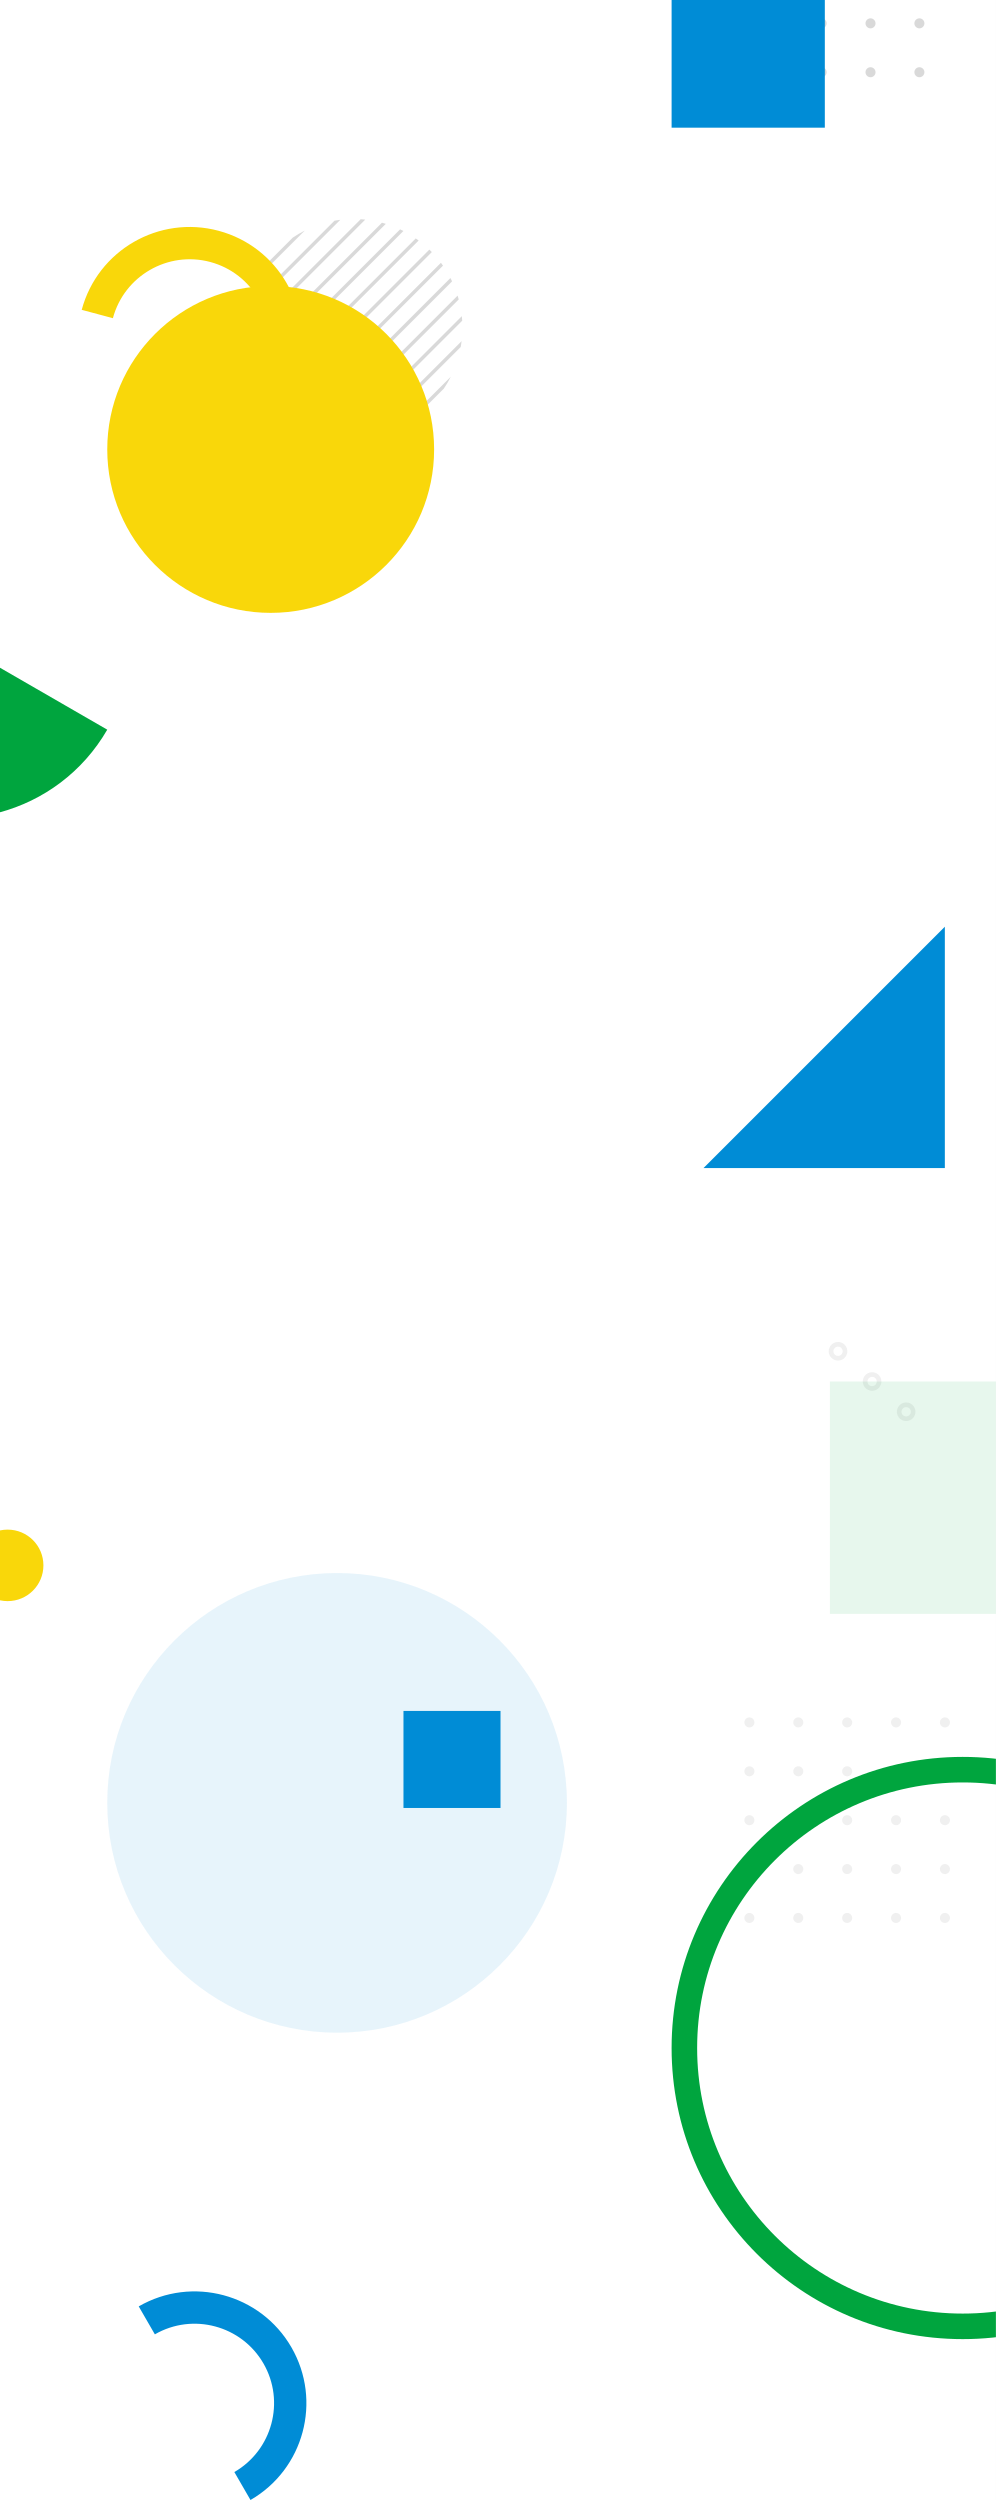
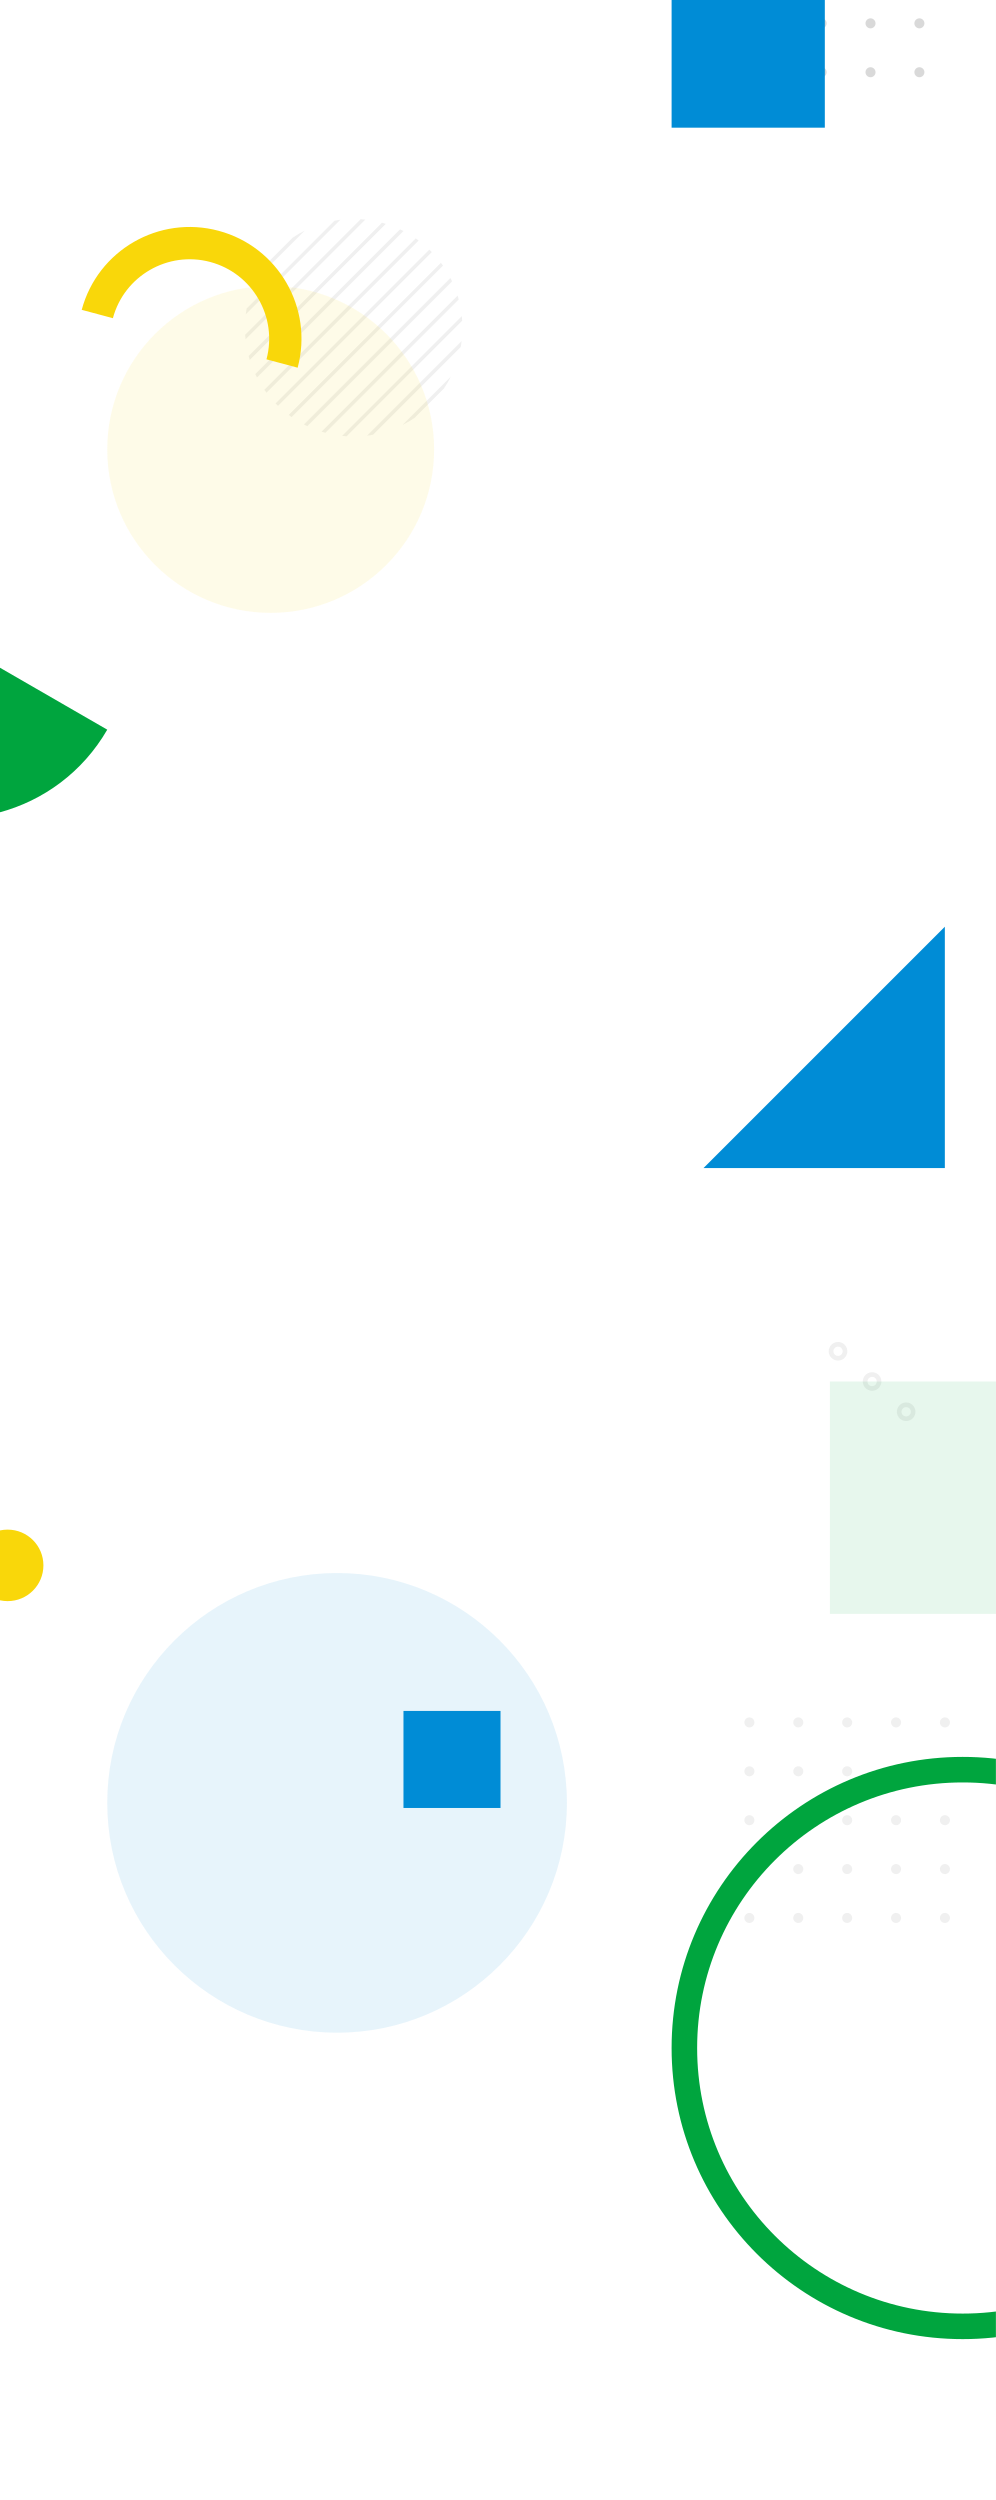
- <svg xmlns="http://www.w3.org/2000/svg" width="390" height="979" viewBox="3859 -19196 390 979">
+ <svg xmlns="http://www.w3.org/2000/svg" width="390" height="979" viewBox="3936 -19341 390 979">
  <defs>
-     <clipPath id="clip-d14f7afe">
+     <clipPath id="clip-15e8e398">
      <rect x="0" y="0" width="390" height="979" transform="matrix(1,0,0,1,525,0)" fill="none" stroke="#707070" stroke-width="1" />
    </clipPath>
-     <clipPath id="clip-bea8aaac">
+     <clipPath id="clip-5f08c6ee">
      <rect x="0" y="0" width="80.5" height="80.5" fill="#d9d9d9" fill-rule="evenodd" />
    </clipPath>
-     <clipPath id="clip-64059863">
+     <clipPath id="clip-8ee5b4b8">
      <rect x="0" y="0" width="39.187" height="23.253" fill="#d9d9d9" fill-rule="evenodd" />
    </clipPath>
-     <clipPath id="clip-33dbfd40">
+     <clipPath id="clip-1b679e25">
      <rect x="0" y="0" width="80.5" height="80.5" fill="#d9d9d9" fill-rule="evenodd" />
    </clipPath>
-     <clipPath id="clip-871df463">
+     <clipPath id="clip-4cd3c130">
      <rect x="0" y="0" width="85" height="85" fill="#d9d9d9" fill-rule="evenodd" />
    </clipPath>
-     <clipPath id="clip-615eb0c8">
+     <clipPath id="clip-81176661">
      <rect x="0" y="0" width="139.166" height="69.583" fill="#00a53e" fill-rule="evenodd" />
    </clipPath>
-     <clipPath id="clip-3cfc9060">
+     <clipPath id="clip-f6d87ca9">
      <rect x="0" y="0" width="87.544" height="43.772" fill="#f9d70a" fill-rule="evenodd" />
    </clipPath>
-     <clipPath id="clip-d14f7afe">
+     <clipPath id="clip-15e8e398">
      <rect x="0" y="0" width="390" height="979" transform="matrix(1,0,0,1,525,0)" fill="none" stroke="#707070" stroke-width="1" />
    </clipPath>
-     <clipPath id="clip-bea8aaac">
+     <clipPath id="clip-5f08c6ee">
      <rect x="0" y="0" width="80.5" height="80.5" fill="#d9d9d9" fill-rule="evenodd" />
    </clipPath>
-     <clipPath id="clip-64059863">
+     <clipPath id="clip-8ee5b4b8">
      <rect x="0" y="0" width="39.187" height="23.253" fill="#d9d9d9" fill-rule="evenodd" />
    </clipPath>
-     <clipPath id="clip-33dbfd40">
+     <clipPath id="clip-1b679e25">
      <rect x="0" y="0" width="80.5" height="80.5" fill="#d9d9d9" fill-rule="evenodd" />
    </clipPath>
-     <clipPath id="clip-871df463">
+     <clipPath id="clip-4cd3c130">
      <rect x="0" y="0" width="85" height="85" fill="#d9d9d9" fill-rule="evenodd" />
    </clipPath>
-     <clipPath id="clip-615eb0c8">
+     <clipPath id="clip-81176661">
      <rect x="0" y="0" width="139.166" height="69.583" fill="#00a53e" fill-rule="evenodd" />
    </clipPath>
-     <clipPath id="clip-3cfc9060">
+     <clipPath id="clip-f6d87ca9">
      <rect x="0" y="0" width="87.544" height="43.772" fill="#f9d70a" fill-rule="evenodd" />
    </clipPath>
  </defs>
  <g>
-     <rect x="0" y="0" width="390" height="979" transform="matrix(1,0,0,1,3859,-19196)" fill="#ffffff" fill-rule="evenodd" />
-     <g transform="matrix(1,0,0,1,3334,-19196)" clip-path="url(#clip-d14f7afe)">
+     <rect x="0" y="0" width="390" height="979" transform="matrix(1,0,0,1,3936,-19341)" fill="#ffffff" fill-rule="evenodd" />
+     <g transform="matrix(1,0,0,1,3411,-19341)" clip-path="url(#clip-15e8e398)">
      <g transform="matrix(0,-1,1,0,816.5005,753.0352)" fill="none" opacity="0.4">
-         <g clip-path="url(#clip-bea8aaac)">
+         <g clip-path="url(#clip-5f08c6ee)">
          <path d="M 0.575 264.872 C -0.191 265.639 -0.192 266.882 0.575 267.649 C 1.342 268.415 2.585 268.415 3.352 267.649 C 4.119 266.882 4.119 265.639 3.352 264.872 C 2.585 264.105 1.342 264.105 0.575 264.872" transform="matrix(1,0,0,1,-0.00008876084,-187.7238)" fill="#d9d9d9" fill-rule="evenodd" />
          <path d="M 66.65 264.872 C 65.883 265.639 65.883 266.882 66.65 267.649 C 67.417 268.416 68.66 268.416 69.427 267.649 C 70.193 266.882 70.193 265.639 69.427 264.872 C 68.66 264.105 67.417 264.105 66.65 264.872" transform="matrix(1,0,0,1,-46.93134,-187.7238)" fill="#d9d9d9" fill-rule="evenodd" />
          <path d="M 0.575 198.798 C -0.192 199.565 -0.192 200.808 0.575 201.575 C 1.342 202.342 2.585 202.342 3.352 201.575 C 4.118 200.808 4.118 199.565 3.352 198.798 C 2.585 198.031 1.342 198.031 0.575 198.798" transform="matrix(1,0,0,1,0.0001775562,-140.793)" fill="#d9d9d9" fill-rule="evenodd" />
          <path d="M 132.724 264.872 C 131.958 265.639 131.958 266.882 132.724 267.649 C 133.491 268.416 134.734 268.416 135.501 267.649 C 136.268 266.882 136.268 265.639 135.501 264.872 C 134.735 264.105 133.491 264.106 132.724 264.872" transform="matrix(1,0,0,1,-93.86267,-187.724)" fill="#d9d9d9" fill-rule="evenodd" />
          <path d="M 66.65 198.798 C 65.884 199.565 65.884 200.808 66.65 201.575 C 67.417 202.341 68.66 202.341 69.427 201.575 C 70.194 200.808 70.194 199.565 69.427 198.798 C 68.66 198.031 67.417 198.031 66.65 198.798" transform="matrix(1,0,0,1,-46.93187,-140.793)" fill="#d9d9d9" fill-rule="evenodd" />
          <path d="M 0.576 132.723 C -0.19 133.49 -0.191 134.733 0.576 135.5 C 1.343 136.267 2.586 136.267 3.353 135.5 C 4.12 134.733 4.12 133.49 3.353 132.723 C 2.586 131.957 1.343 131.957 0.576 132.723" transform="matrix(1,0,0,1,-0.0007990454,-93.86195)" fill="#d9d9d9" fill-rule="evenodd" />
          <path d="M 198.798 264.872 C 198.031 265.639 198.031 266.882 198.798 267.649 C 199.565 268.416 200.808 268.416 201.575 267.649 C 202.341 266.882 202.341 265.639 201.575 264.872 C 200.808 264.106 199.565 264.106 198.798 264.872" transform="matrix(1,0,0,1,-140.793,-187.7243)" fill="#d9d9d9" fill-rule="evenodd" />
          <path d="M 132.724 198.798 C 131.958 199.565 131.957 200.808 132.724 201.575 C 133.491 202.342 134.734 202.342 135.501 201.575 C 136.268 200.808 136.268 199.565 135.501 198.798 C 134.734 198.031 133.491 198.031 132.724 198.798" transform="matrix(1,0,0,1,-93.86241,-140.793)" fill="#d9d9d9" fill-rule="evenodd" />
          <path d="M 66.65 132.724 C 65.883 133.491 65.883 134.734 66.65 135.501 C 67.417 136.268 68.66 136.268 69.427 135.501 C 70.193 134.734 70.193 133.491 69.427 132.724 C 68.66 131.958 67.417 131.958 66.65 132.724" transform="matrix(1,0,0,1,-46.93134,-93.86267)" fill="#d9d9d9" fill-rule="evenodd" />
          <path d="M 0.576 66.649 C -0.191 67.416 -0.191 68.66 0.576 69.426 C 1.343 70.193 2.586 70.193 3.353 69.426 C 4.119 68.66 4.119 67.416 3.353 66.649 C 2.586 65.883 1.343 65.883 0.576 66.649" transform="matrix(1,0,0,1,-0.0005326938,-46.93116)" fill="#d9d9d9" fill-rule="evenodd" />
          <path d="M 264.871 264.872 C 264.104 265.639 264.104 266.882 264.871 267.649 C 265.638 268.416 266.881 268.416 267.648 267.649 C 268.414 266.882 268.414 265.639 267.648 264.872 C 266.881 264.106 265.638 264.106 264.871 264.872" transform="matrix(1,0,0,1,-187.7231,-187.7243)" fill="#d9d9d9" fill-rule="evenodd" />
          <path d="M 198.798 198.798 C 198.031 199.565 198.031 200.808 198.798 201.575 C 199.565 202.342 200.808 202.342 201.575 201.575 C 202.341 200.808 202.341 199.565 201.575 198.798 C 200.808 198.031 199.565 198.032 198.798 198.798" transform="matrix(1,0,0,1,-140.793,-140.7932)" fill="#d9d9d9" fill-rule="evenodd" />
          <path d="M 132.724 132.724 C 131.957 133.491 131.957 134.734 132.724 135.501 C 133.491 136.267 134.734 136.267 135.501 135.501 C 136.267 134.734 136.267 133.491 135.501 132.724 C 134.734 131.957 133.491 131.957 132.724 132.724" transform="matrix(1,0,0,1,-93.86215,-93.86215)" fill="#d9d9d9" fill-rule="evenodd" />
          <path d="M 66.65 66.649 C 65.884 67.416 65.884 68.66 66.65 69.426 C 67.417 70.193 68.66 70.193 69.427 69.426 C 70.194 68.66 70.194 67.416 69.427 66.649 C 68.66 65.883 67.417 65.883 66.65 66.649" transform="matrix(1,0,0,1,-46.93187,-46.93116)" fill="#d9d9d9" fill-rule="evenodd" />
          <path d="M 0.576 0.575 C -0.191 1.342 -0.191 2.585 0.576 3.352 C 1.343 4.119 2.586 4.119 3.353 3.352 C 4.119 2.585 4.119 1.342 3.353 0.575 C 2.586 -0.192 1.343 -0.192 0.576 0.575" transform="matrix(1,0,0,1,-0.0005326938,0.0001775562)" fill="#d9d9d9" fill-rule="evenodd" />
          <path d="M 264.871 198.798 C 264.104 199.565 264.104 200.808 264.871 201.575 C 265.638 202.342 266.881 202.342 267.648 201.575 C 268.414 200.808 268.414 199.565 267.648 198.798 C 266.881 198.032 265.638 198.032 264.871 198.798" transform="matrix(1,0,0,1,-187.7231,-140.7935)" fill="#d9d9d9" fill-rule="evenodd" />
          <path d="M 198.798 132.723 C 198.032 133.49 198.032 134.733 198.798 135.5 C 199.565 136.267 200.808 136.267 201.575 135.5 C 202.342 134.733 202.342 133.49 201.575 132.723 C 200.808 131.956 199.565 131.956 198.798 132.723" transform="matrix(1,0,0,1,-140.7935,-93.86143)" fill="#d9d9d9" fill-rule="evenodd" />
          <path d="M 132.725 66.649 C 131.958 67.416 131.958 68.66 132.725 69.426 C 133.492 70.193 134.735 70.193 135.502 69.426 C 136.268 68.659 136.268 67.416 135.502 66.649 C 134.735 65.883 133.492 65.883 132.725 66.649" transform="matrix(1,0,0,1,-93.86285,-46.93116)" fill="#d9d9d9" fill-rule="evenodd" />
          <path d="M 66.65 0.575 C 65.883 1.342 65.883 2.585 66.65 3.352 C 67.417 4.119 68.66 4.119 69.427 3.352 C 70.193 2.585 70.193 1.342 69.427 0.575 C 68.66 -0.191 67.417 -0.191 66.65 0.575" transform="matrix(1,0,0,1,-46.93134,-0.0003551375)" fill="#d9d9d9" fill-rule="evenodd" />
          <path d="M 264.872 132.723 C 264.105 133.49 264.105 134.733 264.872 135.5 C 265.639 136.267 266.882 136.267 267.649 135.5 C 268.415 134.733 268.415 133.49 267.649 132.723 C 266.882 131.956 265.639 131.956 264.872 132.723" transform="matrix(1,0,0,1,-187.7238,-93.86143)" fill="#d9d9d9" fill-rule="evenodd" />
          <path d="M 198.798 66.649 C 198.032 67.416 198.032 68.659 198.798 69.426 C 199.565 70.192 200.808 70.192 201.575 69.426 C 202.342 68.659 202.342 67.416 201.575 66.649 C 200.809 65.882 199.565 65.882 198.798 66.649" transform="matrix(1,0,0,1,-140.7935,-46.93063)" fill="#d9d9d9" fill-rule="evenodd" />
          <path d="M 132.724 0.575 C 131.958 1.342 131.958 2.585 132.724 3.352 C 133.491 4.119 134.734 4.119 135.501 3.352 C 136.268 2.585 136.268 1.342 135.501 0.575 C 134.734 -0.191 133.491 -0.191 132.724 0.575" transform="matrix(1,0,0,1,-93.86267,-0.0003551375)" fill="#d9d9d9" fill-rule="evenodd" />
          <path d="M 264.872 66.649 C 264.105 67.416 264.105 68.659 264.872 69.426 C 265.639 70.193 266.882 70.193 267.649 69.426 C 268.415 68.659 268.415 67.416 267.649 66.649 C 266.882 65.883 265.639 65.882 264.872 66.649" transform="matrix(1,0,0,1,-187.7238,-46.93089)" fill="#d9d9d9" fill-rule="evenodd" />
          <path d="M 198.798 0.575 C 198.032 1.342 198.031 2.585 198.798 3.352 C 199.565 4.119 200.808 4.119 201.575 3.352 C 202.342 2.585 202.342 1.342 201.575 0.575 C 200.808 -0.191 199.565 -0.191 198.798 0.575" transform="matrix(1,0,0,1,-140.7932,-0.0003551375)" fill="#d9d9d9" fill-rule="evenodd" />
          <path d="M 264.872 0.575 C 264.105 1.342 264.105 2.585 264.872 3.352 C 265.639 4.118 266.882 4.118 267.649 3.352 C 268.416 2.585 268.416 1.342 267.649 0.575 C 266.882 -0.192 265.639 -0.192 264.872 0.575" transform="matrix(1,0,0,1,-187.7239,0.0001775562)" fill="#d9d9d9" fill-rule="evenodd" />
        </g>
      </g>
      <g transform="matrix(0.9659258,0.258819,-0.258819,0.9659258,850.5959,524.6982)" fill="none" opacity="0.4">
-         <g fill="none" clip-path="url(#clip-64059863)">
+         <g fill="none" clip-path="url(#clip-8ee5b4b8)">
          <path d="M 89.658 50.772 C 90.172 51.029 90.726 51.159 91.284 51.159 C 91.671 51.159 92.06 51.096 92.437 50.971 C 93.36 50.663 94.108 50.015 94.543 49.146 C 95.441 47.351 94.712 45.159 92.917 44.261 C 91.122 43.362 88.931 44.092 88.032 45.887 C 87.134 47.682 87.863 49.873 89.658 50.772 M 89.66 46.702 C 89.979 46.065 90.623 45.696 91.29 45.696 C 91.564 45.696 91.842 45.758 92.102 45.889 C 93 46.338 93.364 47.434 92.915 48.331 C 92.697 48.766 92.324 49.09 91.862 49.243 C 91.401 49.397 90.907 49.361 90.473 49.144 C 89.575 48.695 89.211 47.599 89.66 46.702" transform="matrix(1,0,0,1,-71.69422,-35.88998)" fill="#d9d9d9" fill-rule="evenodd" />
          <path d="M 182.377 90.232 C 182.07 89.31 181.422 88.562 180.552 88.127 C 178.757 87.228 176.566 87.957 175.667 89.752 C 174.769 91.547 175.498 93.739 177.293 94.637 C 177.807 94.894 178.361 95.024 178.919 95.024 C 179.306 95.024 179.694 94.962 180.072 94.836 C 180.995 94.529 181.743 93.881 182.178 93.011 C 182.613 92.142 182.684 91.155 182.377 90.232 M 180.55 92.196 C 180.333 92.631 179.959 92.955 179.498 93.109 C 179.036 93.262 178.543 93.227 178.108 93.01 C 177.21 92.56 176.846 91.465 177.295 90.567 C 177.614 89.93 178.258 89.562 178.926 89.562 C 179.199 89.562 179.477 89.624 179.737 89.754 C 180.172 89.972 180.496 90.346 180.65 90.807 C 180.803 91.268 180.768 91.762 180.55 92.196" transform="matrix(1,0,0,1,-143.3781,-71.77119)" fill="#d9d9d9" fill-rule="evenodd" />
          <path d="M 2.013 6.897 C 2.527 7.154 3.081 7.284 3.639 7.284 C 4.026 7.284 4.415 7.222 4.792 7.096 C 5.715 6.789 6.463 6.141 6.898 5.272 C 7.796 3.476 7.067 1.285 5.272 0.387 C 4.403 -0.049 3.415 -0.119 2.493 0.188 C 1.57 0.495 0.823 1.143 0.387 2.013 C -0.048 2.882 -0.118 3.869 0.189 4.792 C 0.496 5.714 1.144 6.462 2.013 6.897 M 2.015 2.827 C 2.232 2.393 2.606 2.069 3.068 1.915 C 3.257 1.852 3.451 1.821 3.644 1.821 C 3.923 1.821 4.201 1.886 4.457 2.014 C 5.355 2.464 5.72 3.559 5.27 4.457 C 5.053 4.891 4.679 5.216 4.218 5.369 C 3.756 5.523 3.263 5.487 2.828 5.27 C 2.393 5.052 2.069 4.678 1.916 4.217 C 1.762 3.756 1.797 3.262 2.015 2.827" transform="matrix(1,0,0,1,-0.000366582,0.0001010973)" fill="#d9d9d9" fill-rule="evenodd" />
        </g>
      </g>
      <g transform="matrix(0,-1,1,0,806.5,30.25)" fill="none">
-         <g clip-path="url(#clip-33dbfd40)">
+         <g clip-path="url(#clip-1b679e25)">
          <path d="M 0.575 264.872 C -0.191 265.639 -0.192 266.882 0.575 267.649 C 1.342 268.415 2.585 268.415 3.352 267.649 C 4.119 266.882 4.119 265.639 3.352 264.872 C 2.585 264.105 1.342 264.105 0.575 264.872" transform="matrix(1,0,0,1,-0.00008876084,-187.7238)" fill="#d9d9d9" fill-rule="evenodd" />
          <path d="M 66.65 264.872 C 65.883 265.639 65.883 266.882 66.65 267.649 C 67.417 268.416 68.66 268.416 69.427 267.649 C 70.193 266.882 70.193 265.639 69.427 264.872 C 68.66 264.105 67.417 264.105 66.65 264.872" transform="matrix(1,0,0,1,-46.93134,-187.7238)" fill="#d9d9d9" fill-rule="evenodd" />
          <path d="M 0.575 198.798 C -0.192 199.565 -0.192 200.808 0.575 201.575 C 1.342 202.342 2.585 202.342 3.352 201.575 C 4.118 200.808 4.118 199.565 3.352 198.798 C 2.585 198.031 1.342 198.031 0.575 198.798" transform="matrix(1,0,0,1,0.0001775562,-140.793)" fill="#d9d9d9" fill-rule="evenodd" />
          <path d="M 132.724 264.872 C 131.958 265.639 131.958 266.882 132.724 267.649 C 133.491 268.416 134.734 268.416 135.501 267.649 C 136.268 266.882 136.268 265.639 135.501 264.872 C 134.735 264.105 133.491 264.106 132.724 264.872" transform="matrix(1,0,0,1,-93.86267,-187.724)" fill="#d9d9d9" fill-rule="evenodd" />
          <path d="M 66.65 198.798 C 65.884 199.565 65.884 200.808 66.65 201.575 C 67.417 202.341 68.66 202.341 69.427 201.575 C 70.194 200.808 70.194 199.565 69.427 198.798 C 68.66 198.031 67.417 198.031 66.65 198.798" transform="matrix(1,0,0,1,-46.93187,-140.793)" fill="#d9d9d9" fill-rule="evenodd" />
          <path d="M 0.576 132.723 C -0.19 133.49 -0.191 134.733 0.576 135.5 C 1.343 136.267 2.586 136.267 3.353 135.5 C 4.12 134.733 4.12 133.49 3.353 132.723 C 2.586 131.957 1.343 131.957 0.576 132.723" transform="matrix(1,0,0,1,-0.0007990454,-93.86195)" fill="#d9d9d9" fill-rule="evenodd" />
          <path d="M 198.798 264.872 C 198.031 265.639 198.031 266.882 198.798 267.649 C 199.565 268.416 200.808 268.416 201.575 267.649 C 202.341 266.882 202.341 265.639 201.575 264.872 C 200.808 264.106 199.565 264.106 198.798 264.872" transform="matrix(1,0,0,1,-140.793,-187.7243)" fill="#d9d9d9" fill-rule="evenodd" />
          <path d="M 132.724 198.798 C 131.958 199.565 131.957 200.808 132.724 201.575 C 133.491 202.342 134.734 202.342 135.501 201.575 C 136.268 200.808 136.268 199.565 135.501 198.798 C 134.734 198.031 133.491 198.031 132.724 198.798" transform="matrix(1,0,0,1,-93.86241,-140.793)" fill="#d9d9d9" fill-rule="evenodd" />
          <path d="M 66.65 132.724 C 65.883 133.491 65.883 134.734 66.65 135.501 C 67.417 136.268 68.66 136.268 69.427 135.501 C 70.193 134.734 70.193 133.491 69.427 132.724 C 68.66 131.958 67.417 131.958 66.65 132.724" transform="matrix(1,0,0,1,-46.93134,-93.86267)" fill="#d9d9d9" fill-rule="evenodd" />
          <path d="M 0.576 66.649 C -0.191 67.416 -0.191 68.66 0.576 69.426 C 1.343 70.193 2.586 70.193 3.353 69.426 C 4.119 68.66 4.119 67.416 3.353 66.649 C 2.586 65.883 1.343 65.883 0.576 66.649" transform="matrix(1,0,0,1,-0.0005326938,-46.93116)" fill="#d9d9d9" fill-rule="evenodd" />
          <path d="M 264.871 264.872 C 264.104 265.639 264.104 266.882 264.871 267.649 C 265.638 268.416 266.881 268.416 267.648 267.649 C 268.414 266.882 268.414 265.639 267.648 264.872 C 266.881 264.106 265.638 264.106 264.871 264.872" transform="matrix(1,0,0,1,-187.7231,-187.7243)" fill="#d9d9d9" fill-rule="evenodd" />
          <path d="M 198.798 198.798 C 198.031 199.565 198.031 200.808 198.798 201.575 C 199.565 202.342 200.808 202.342 201.575 201.575 C 202.341 200.808 202.341 199.565 201.575 198.798 C 200.808 198.031 199.565 198.032 198.798 198.798" transform="matrix(1,0,0,1,-140.793,-140.7932)" fill="#d9d9d9" fill-rule="evenodd" />
          <path d="M 132.724 132.724 C 131.957 133.491 131.957 134.734 132.724 135.501 C 133.491 136.267 134.734 136.267 135.501 135.501 C 136.267 134.734 136.267 133.491 135.501 132.724 C 134.734 131.957 133.491 131.957 132.724 132.724" transform="matrix(1,0,0,1,-93.86215,-93.86215)" fill="#d9d9d9" fill-rule="evenodd" />
          <path d="M 66.65 66.649 C 65.884 67.416 65.884 68.66 66.65 69.426 C 67.417 70.193 68.66 70.193 69.427 69.426 C 70.194 68.66 70.194 67.416 69.427 66.649 C 68.66 65.883 67.417 65.883 66.65 66.649" transform="matrix(1,0,0,1,-46.93187,-46.93116)" fill="#d9d9d9" fill-rule="evenodd" />
          <path d="M 0.576 0.575 C -0.191 1.342 -0.191 2.585 0.576 3.352 C 1.343 4.119 2.586 4.119 3.353 3.352 C 4.119 2.585 4.119 1.342 3.353 0.575 C 2.586 -0.192 1.343 -0.192 0.576 0.575" transform="matrix(1,0,0,1,-0.0005326938,0.0001775562)" fill="#d9d9d9" fill-rule="evenodd" />
          <path d="M 264.871 198.798 C 264.104 199.565 264.104 200.808 264.871 201.575 C 265.638 202.342 266.881 202.342 267.648 201.575 C 268.414 200.808 268.414 199.565 267.648 198.798 C 266.881 198.032 265.638 198.032 264.871 198.798" transform="matrix(1,0,0,1,-187.7231,-140.7935)" fill="#d9d9d9" fill-rule="evenodd" />
          <path d="M 198.798 132.723 C 198.032 133.49 198.032 134.733 198.798 135.5 C 199.565 136.267 200.808 136.267 201.575 135.5 C 202.342 134.733 202.342 133.49 201.575 132.723 C 200.808 131.956 199.565 131.956 198.798 132.723" transform="matrix(1,0,0,1,-140.7935,-93.86143)" fill="#d9d9d9" fill-rule="evenodd" />
          <path d="M 132.725 66.649 C 131.958 67.416 131.958 68.66 132.725 69.426 C 133.492 70.193 134.735 70.193 135.502 69.426 C 136.268 68.659 136.268 67.416 135.502 66.649 C 134.735 65.883 133.492 65.883 132.725 66.649" transform="matrix(1,0,0,1,-93.86285,-46.93116)" fill="#d9d9d9" fill-rule="evenodd" />
          <path d="M 66.65 0.575 C 65.883 1.342 65.883 2.585 66.65 3.352 C 67.417 4.119 68.66 4.119 69.427 3.352 C 70.193 2.585 70.193 1.342 69.427 0.575 C 68.66 -0.191 67.417 -0.191 66.65 0.575" transform="matrix(1,0,0,1,-46.93134,-0.0003551375)" fill="#d9d9d9" fill-rule="evenodd" />
          <path d="M 264.872 132.723 C 264.105 133.49 264.105 134.733 264.872 135.5 C 265.639 136.267 266.882 136.267 267.649 135.5 C 268.415 134.733 268.415 133.49 267.649 132.723 C 266.882 131.956 265.639 131.956 264.872 132.723" transform="matrix(1,0,0,1,-187.7238,-93.86143)" fill="#d9d9d9" fill-rule="evenodd" />
          <path d="M 198.798 66.649 C 198.032 67.416 198.032 68.659 198.798 69.426 C 199.565 70.192 200.808 70.192 201.575 69.426 C 202.342 68.659 202.342 67.416 201.575 66.649 C 200.809 65.882 199.565 65.882 198.798 66.649" transform="matrix(1,0,0,1,-140.7935,-46.93063)" fill="#d9d9d9" fill-rule="evenodd" />
          <path d="M 132.724 0.575 C 131.958 1.342 131.958 2.585 132.724 3.352 C 133.491 4.119 134.734 4.119 135.501 3.352 C 136.268 2.585 136.268 1.342 135.501 0.575 C 134.734 -0.191 133.491 -0.191 132.724 0.575" transform="matrix(1,0,0,1,-93.86267,-0.0003551375)" fill="#d9d9d9" fill-rule="evenodd" />
          <path d="M 264.872 66.649 C 264.105 67.416 264.105 68.659 264.872 69.426 C 265.639 70.193 266.882 70.193 267.649 69.426 C 268.415 68.659 268.415 67.416 267.649 66.649 C 266.882 65.883 265.639 65.882 264.872 66.649" transform="matrix(1,0,0,1,-187.7238,-46.93089)" fill="#d9d9d9" fill-rule="evenodd" />
          <path d="M 198.798 0.575 C 198.032 1.342 198.031 2.585 198.798 3.352 C 199.565 4.119 200.808 4.119 201.575 3.352 C 202.342 2.585 202.342 1.342 201.575 0.575 C 200.808 -0.191 199.565 -0.191 198.798 0.575" transform="matrix(1,0,0,1,-140.7932,-0.0003551375)" fill="#d9d9d9" fill-rule="evenodd" />
          <path d="M 264.872 0.575 C 264.105 1.342 264.105 2.585 264.872 3.352 C 265.639 4.118 266.882 4.118 267.649 3.352 C 268.416 2.585 268.416 1.342 267.649 0.575 C 266.882 -0.192 265.639 -0.192 264.872 0.575" transform="matrix(1,0,0,1,-187.7239,0.0001775562)" fill="#d9d9d9" fill-rule="evenodd" />
        </g>
      </g>
-       <g transform="matrix(1,0,0,1,621,85.84375)" fill="none">
-         <g clip-path="url(#clip-871df463)">
+       <g transform="matrix(1,0,0,1,621,85.84375)" fill="none" opacity="0.4">
+         <g clip-path="url(#clip-4cd3c130)">
          <path d="M 47.034 0.153 C 46.44 0.089 45.846 0.038 45.25 0 L 0 45.25 C 0.038 45.846 0.09 46.44 0.153 47.034 L 47.034 0.153 Z" fill="#d9d9d9" fill-rule="evenodd" />
          <path d="M 69.591 12.233 C 69.162 12.012 68.73 11.798 68.294 11.593 L 11.593 68.294 C 11.798 68.73 12.012 69.162 12.233 69.591 L 69.591 12.233 Z" transform="matrix(1,0,0,1,-7.623226,-7.623226)" fill="#d9d9d9" fill-rule="evenodd" />
          <path d="M 37.706 0.678 C 36.943 0.772 36.182 0.888 35.423 1.024 L 1.025 35.423 C 0.889 36.181 0.773 36.942 0.679 37.705 L 37.706 0.678 Z" transform="matrix(1,0,0,1,-0.4464911,-0.4458334)" fill="#d9d9d9" fill-rule="evenodd" />
          <path d="M 57.706 4.43 C 57.207 4.276 56.707 4.13 56.204 3.995 L 3.995 56.204 C 4.13 56.707 4.277 57.207 4.43 57.706 L 57.706 4.43 Z" transform="matrix(1,0,0,1,-2.626998,-2.626998)" fill="#d9d9d9" fill-rule="evenodd" />
          <path d="M 31.89 12.99 C 30.281 13.8 28.713 14.719 27.197 15.746 L 15.746 27.197 C 14.719 28.713 13.8 30.281 12.99 31.89 L 31.89 12.99 Z" transform="matrix(1,0,0,1,-8.541856,-8.541856)" fill="#d9d9d9" fill-rule="evenodd" />
          <path d="M 95.48 35.246 C 95.318 35.084 95.153 34.927 94.989 34.768 L 34.769 94.989 C 34.928 95.152 35.085 95.317 35.247 95.479 C 35.409 95.64 35.573 95.798 35.737 95.957 L 95.958 35.736 C 95.799 35.573 95.641 35.408 95.48 35.246" transform="matrix(1,0,0,1,-22.86311,-22.86245)" fill="#d9d9d9" fill-rule="evenodd" />
          <path d="M 157.906 112.656 C 157.868 112.061 157.817 111.466 157.754 110.872 L 110.872 157.754 C 111.466 157.817 112.061 157.868 112.656 157.907 L 157.906 112.656 Z" transform="matrix(1,0,0,1,-72.90628,-72.90628)" fill="#d9d9d9" fill-rule="evenodd" />
          <path d="M 82.383 22.781 C 82.011 22.504 81.638 22.231 81.259 21.967 L 21.968 81.259 C 22.232 81.637 22.505 82.011 22.782 82.382 L 82.383 22.781 Z" transform="matrix(1,0,0,1,-14.44553,-14.44487)" fill="#d9d9d9" fill-rule="evenodd" />
          <path d="M 176.1 141.701 C 176.235 140.943 176.352 140.181 176.446 139.418 L 139.419 176.445 C 140.182 176.351 140.943 176.235 141.702 176.099 L 176.1 141.701 Z" transform="matrix(1,0,0,1,-91.67796,-91.67731)" fill="#d9d9d9" fill-rule="evenodd" />
          <path d="M 196.187 184.737 C 197.214 183.22 198.133 181.653 198.943 180.044 L 180.044 198.943 C 181.653 198.133 183.22 197.214 184.737 196.187 L 196.187 184.737 Z" transform="matrix(1,0,0,1,-118.3918,-118.3918)" fill="#d9d9d9" fill-rule="evenodd" />
          <path d="M 141.09 88.881 C 140.955 88.378 140.808 87.878 140.655 87.379 L 87.379 140.654 C 87.878 140.808 88.378 140.955 88.881 141.09 L 141.09 88.881 Z" transform="matrix(1,0,0,1,-57.45794,-57.45794)" fill="#d9d9d9" fill-rule="evenodd" />
          <path d="M 125.258 68.557 C 125.053 68.122 124.84 67.689 124.619 67.26 L 67.26 124.619 C 67.689 124.84 68.122 125.053 68.557 125.258 L 125.258 68.557 Z" transform="matrix(1,0,0,1,-44.22827,-44.22827)" fill="#d9d9d9" fill-rule="evenodd" />
          <path d="M 110.245 50.952 C 109.981 50.574 109.708 50.201 109.431 49.829 L 49.83 109.43 C 50.201 109.707 50.575 109.98 50.953 110.244 L 110.245 50.952 Z" transform="matrix(1,0,0,1,-32.76679,-32.76614)" fill="#d9d9d9" fill-rule="evenodd" />
        </g>
      </g>
      <rect x="0" y="0" width="91" height="91" transform="matrix(1,0,0,1,850,541)" fill="#00a53e" fill-rule="evenodd" opacity="0.095" />
-       <ellipse cx="64" cy="64" rx="64" ry="64" transform="matrix(1,0,0,1,567,112)" fill="#f9d70a" fill-rule="evenodd" />
+       <ellipse cx="64" cy="64" rx="64" ry="64" transform="matrix(1,0,0,1,567,112)" fill="#f9d70a" fill-rule="evenodd" opacity="0.097" />
      <ellipse cx="90" cy="90" rx="90" ry="90" transform="matrix(1,0,0,1,567,616)" fill="#008cd6" fill-rule="evenodd" opacity="0.097" />
      <path d="M 94.521 0 L -0 94.521 L 94.521 94.521 L 94.521 0 Z" transform="matrix(1,0,0,1,800.4795,362.8984)" fill="#008cd6" fill-rule="evenodd" />
      <ellipse cx="109" cy="109" rx="109" ry="109" transform="matrix(1,0,0,1,793,693)" fill="none" stroke="#00a53e" stroke-width="10" />
      <ellipse cx="14" cy="14" rx="14" ry="14" transform="matrix(1,0,0,1,514,599)" fill="#f9d70a" fill-rule="evenodd" />
      <rect x="0" y="0" width="38" height="38" transform="matrix(1,0,0,1,683,670)" fill="#008cd6" fill-rule="evenodd" />
      <g transform="matrix(0.8660254,0.5,-0.5,0.8660254,446.4785,216.1562)">
-         <g clip-path="url(#clip-615eb0c8)">
+         <g clip-path="url(#clip-81176661)">
          <path d="M 69.583 69.583 C 108.013 69.583 139.165 38.43 139.165 0 L 0 0 C 0 38.43 31.154 69.583 69.583 69.583" fill="#00a53e" fill-rule="evenodd" />
        </g>
      </g>
      <g transform="matrix(0.9659258,0.258819,-0.258819,0.9659258,568.3289,79.05133)">
-         <g clip-path="url(#clip-3cfc9060)">
+         <g clip-path="url(#clip-f6d87ca9)">
          <path d="M 43.772 0 C 19.598 0 0 19.597 0 43.772 L 12.641 43.772 C 12.641 26.606 26.606 12.641 43.772 12.641 C 60.938 12.641 74.904 26.606 74.904 43.772 L 87.544 43.772 C 87.544 19.597 67.947 0 43.772 0" fill="#f9d70a" fill-rule="evenodd" />
        </g>
      </g>
      <rect x="0" y="0" width="60" height="60" transform="matrix(1,0,0,1,788,-10)" fill="#008cd6" fill-rule="evenodd" />
-       <g transform="matrix(0.5,0.8660254,-0.8660254,0.5,617.228,881.2988)">
-         <g>
-           <path d="M 43.772 0 C 19.598 0 0 19.597 0 43.772 L 12.641 43.772 C 12.641 26.606 26.606 12.641 43.772 12.641 C 60.938 12.641 74.904 26.606 74.904 43.772 L 87.544 43.772 C 87.544 19.597 67.947 0 43.772 0" fill="#008cd6" fill-rule="evenodd" />
-         </g>
-       </g>
    </g>
  </g>
</svg>
